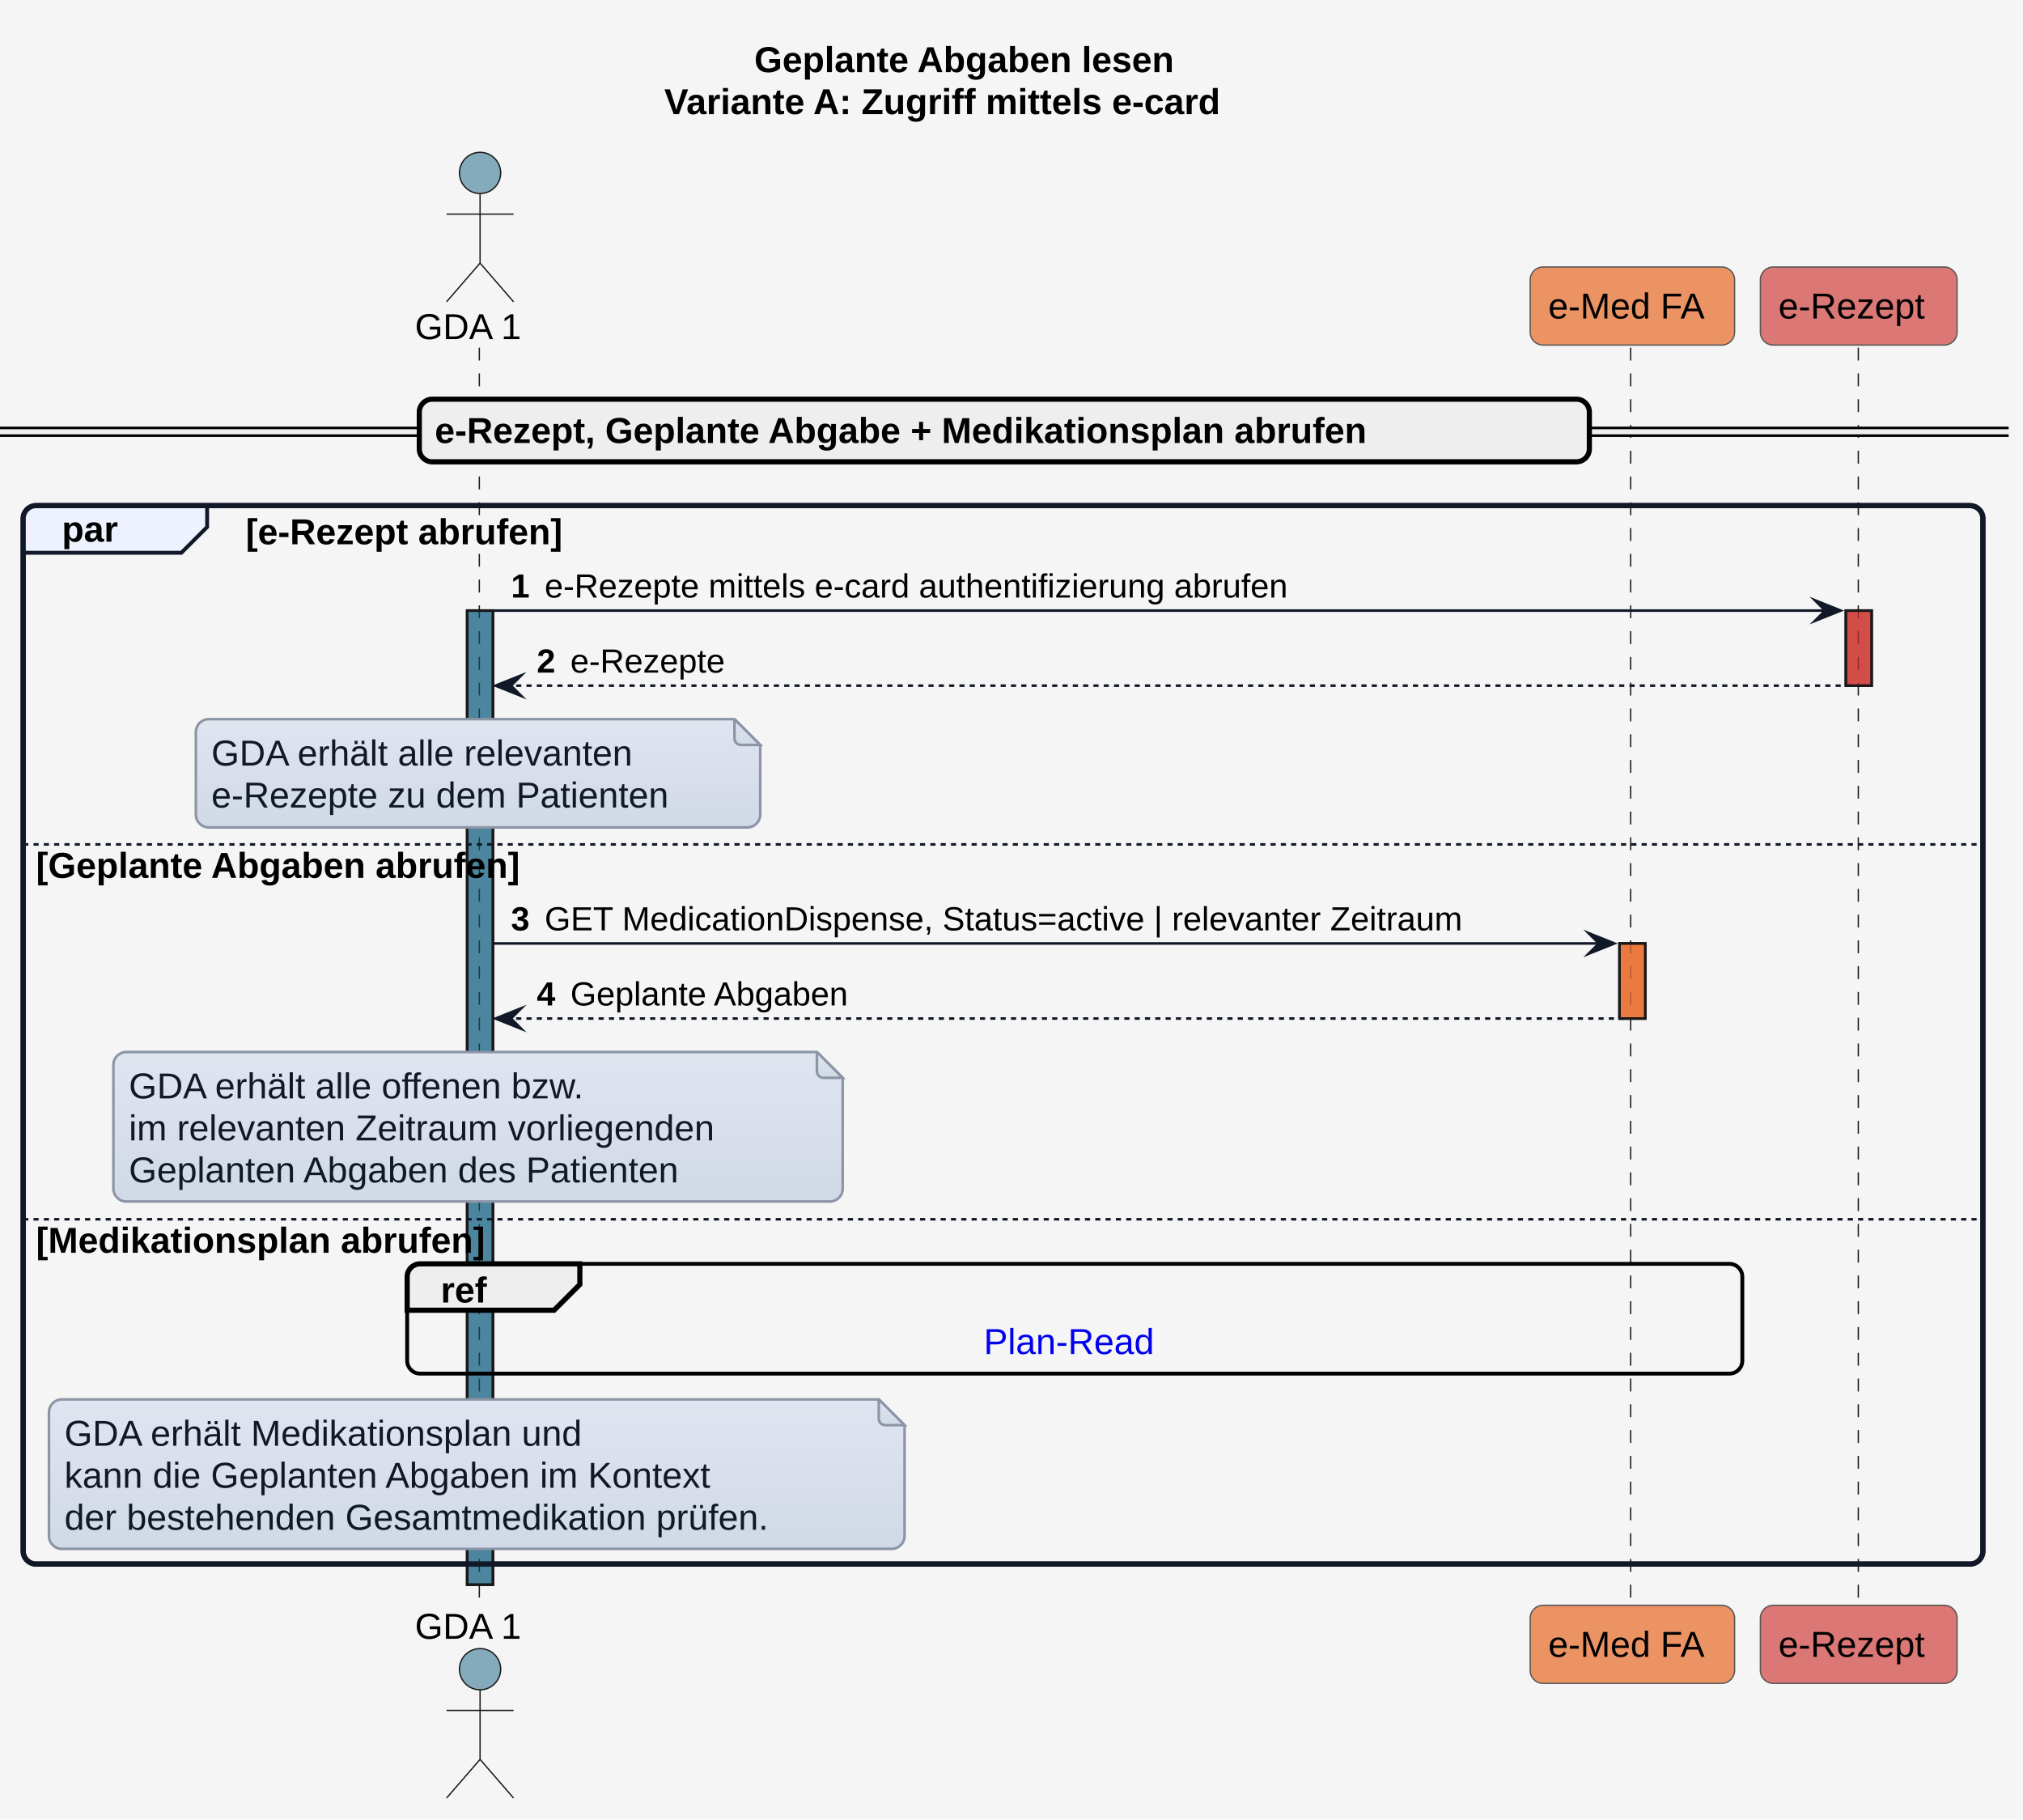
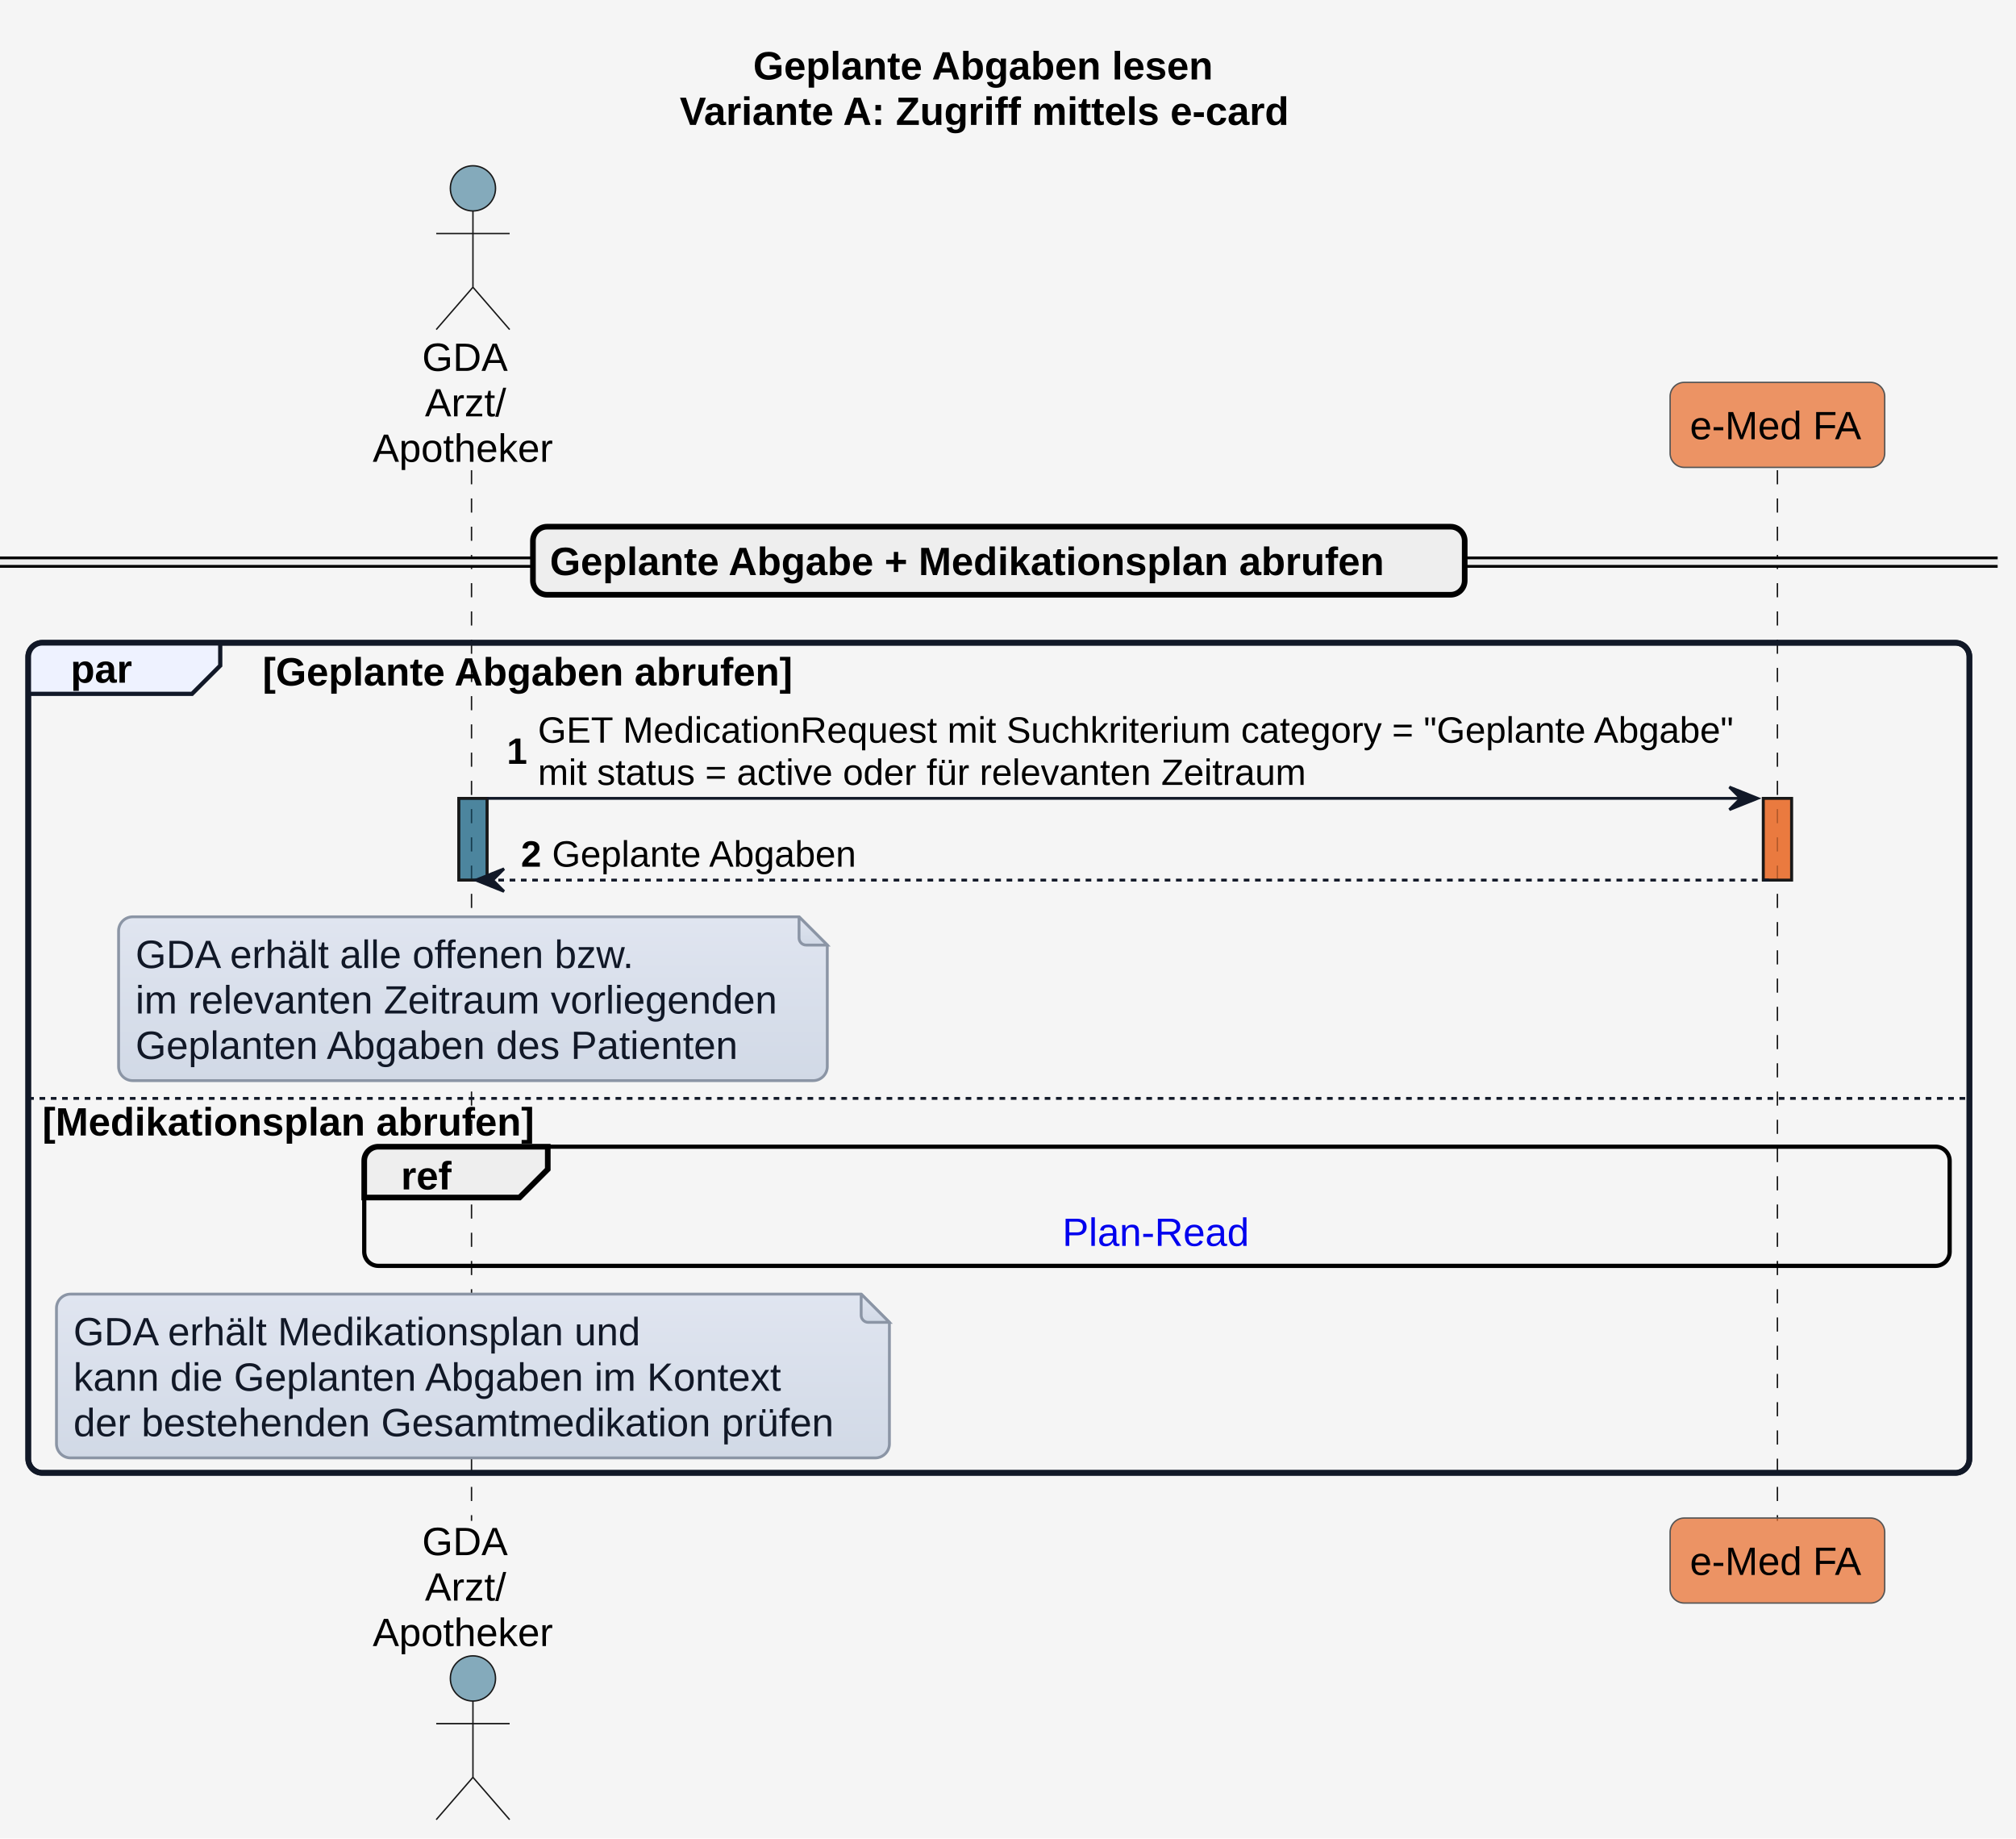
- <svg xmlns="http://www.w3.org/2000/svg" xmlns:xlink="http://www.w3.org/1999/xlink" version="1.1" data-diagram-type="SEQUENCE" style="width:785px;height:706px;background:#F5F5F5;" width="785px" height="706px" viewBox="0 0 785 706" zoomAndPan="magnify" preserveAspectRatio="none" contentStyleType="text/css">
+ <svg xmlns="http://www.w3.org/2000/svg" xmlns:xlink="http://www.w3.org/1999/xlink" contentStyleType="text/css" height="651px" preserveAspectRatio="none" style="width:714px;height:651px;background:#F5F5F5;" version="1.1" viewBox="0 0 714 651" width="714px" zoomAndPan="magnify">
  <defs>
-     <linearGradient x1="50%" y1="0%" x2="50%" y2="100%" id="g16igxmoy02l070">
-       <stop stop-color="#E0E5F0" offset="0%" />
-       <stop stop-color="#D1D9E6" offset="100%" />
+     <linearGradient id="g9mz4cc3yb1540" x1="50%" x2="50%" y1="0%" y2="100%">
+       <stop offset="0%" stop-color="#E0E5F0" />
+       <stop offset="100%" stop-color="#D1D9E6" />
    </linearGradient>
  </defs>
  <g>
-     <rect x="0" y="0" width="785" height="706" fill="#F5F5F5" style="stroke:none;stroke-width:1;" />
-     <g class="title" data-source-line="1">
-       <text x="292.69" y="27.995" fill="#000000" font-size="14" lengthAdjust="spacing" textLength="193.054" font-weight="700" font-family="'Arial'">Geplante Abgaben lesen</text>
-       <text x="257.759" y="44.292" fill="#000000" font-size="14" lengthAdjust="spacing" textLength="262.917" font-weight="700" font-family="'Arial'">Variante A: Zugriff mittels e-card</text>
-     </g>
-     <g>
-       <rect x="181.282" y="236.914" width="10" height="377.961" fill="#156082" fill-opacity="0.502" style="stroke:#181818;stroke-width:1;" />
-     </g>
-     <g>
-       <rect x="628.428" y="366.07" width="10" height="29.133" fill="#E97232" fill-opacity="0.741" style="stroke:#181818;stroke-width:1;" />
-     </g>
-     <g>
-       <rect x="716.262" y="236.914" width="10" height="29.133" fill="#CD3732" fill-opacity="0.663" style="stroke:#181818;stroke-width:1;" />
-     </g>
-     <rect x="9" y="196.188" width="760.434" height="410.688" fill="none" style="stroke:#111827;stroke-width:2;" rx="5" ry="5" />
-     <g class="participant-lifeline" data-qualified-name="GDA_1" data-entity-uid="part1" id="part1-lifeline" data-source-line="51">
-       <g>
-         <rect x="182.282" y="134.891" width="8" height="488.984" fill="#000000" fill-opacity="0" />
-         <line x1="186" y1="134.891" x2="186" y2="623.875" style="stroke:#181818;stroke-width:0.5;stroke-dasharray:5,5;" />
-       </g>
-     </g>
-     <g class="participant-lifeline" data-qualified-name="eMed_FA" data-entity-uid="part2" id="part2-lifeline" data-source-line="52">
-       <g>
-         <rect x="629.428" y="134.891" width="8" height="488.984" fill="#000000" fill-opacity="0" />
-         <line x1="632.766" y1="134.891" x2="632.766" y2="623.875" style="stroke:#181818;stroke-width:0.5;stroke-dasharray:5,5;" />
-       </g>
-     </g>
-     <g class="participant-lifeline" data-qualified-name="e_Rezept" data-entity-uid="part3" id="part3-lifeline" data-source-line="53">
-       <g>
-         <rect x="717.262" y="134.891" width="8" height="488.984" fill="#000000" fill-opacity="0" />
-         <line x1="721.09" y1="134.891" x2="721.09" y2="623.875" style="stroke:#181818;stroke-width:0.5;stroke-dasharray:5,5;" />
-       </g>
-     </g>
-     <g class="participant participant-head" data-qualified-name="GDA_1" data-entity-uid="part1" id="part1-head" data-source-line="51">
-       <text x="161" y="131.589" fill="#000000" font-size="14" lengthAdjust="spacing" textLength="44.563" font-family="'Arial'">GDA 1</text>
-       <ellipse cx="186.282" cy="67.094" rx="8" ry="8" fill="#156082" fill-opacity="0.502" style="stroke:#181818;stroke-width:0.5;" />
-       <path d="M186.282,75.094 L186.282,102.094 M173.282,83.094 L199.282,83.094 M186.282,102.094 L173.282,117.094 M186.282,102.094 L199.282,117.094" style="stroke:#181818;stroke-width:0.5;" fill="none" />
-     </g>
-     <g class="participant participant-tail" data-qualified-name="GDA_1" data-entity-uid="part1" id="part1-tail" data-source-line="51">
-       <text x="161" y="635.87" fill="#000000" font-size="14" lengthAdjust="spacing" textLength="44.563" font-family="'Arial'">GDA 1</text>
-       <ellipse cx="186.282" cy="647.672" rx="8" ry="8" fill="#156082" fill-opacity="0.502" style="stroke:#181818;stroke-width:0.5;" />
-       <path d="M186.282,655.672 L186.282,682.672 M173.282,663.672 L199.282,663.672 M186.282,682.672 L173.282,697.672 M186.282,682.672 L199.282,697.672" style="stroke:#181818;stroke-width:0.5;" fill="none" />
-     </g>
-     <g class="participant participant-head" data-qualified-name="eMed_FA" data-entity-uid="part2" id="part2-head" data-source-line="52">
-       <rect x="593.766" y="103.594" width="79.324" height="30.297" fill="#E97232" fill-opacity="0.741" style="stroke:#555555;stroke-width:0.5;" rx="5" ry="5" />
-       <text x="600.766" y="123.589" fill="#000000" font-size="14" lengthAdjust="spacing" textLength="65.324" font-family="'Arial'">e-Med FA</text>
-     </g>
-     <g class="participant participant-tail" data-qualified-name="eMed_FA" data-entity-uid="part2" id="part2-tail" data-source-line="52">
-       <rect x="593.766" y="622.875" width="79.324" height="30.297" fill="#E97232" fill-opacity="0.741" style="stroke:#555555;stroke-width:0.5;" rx="5" ry="5" />
-       <text x="600.766" y="642.87" fill="#000000" font-size="14" lengthAdjust="spacing" textLength="65.324" font-family="'Arial'">e-Med FA</text>
-     </g>
-     <g class="participant participant-head" data-qualified-name="e_Rezept" data-entity-uid="part3" id="part3-head" data-source-line="53">
-       <rect x="683.09" y="103.594" width="76.344" height="30.297" fill="#CD3732" fill-opacity="0.663" style="stroke:#555555;stroke-width:0.5;" rx="5" ry="5" />
-       <text x="690.09" y="123.589" fill="#000000" font-size="14" lengthAdjust="spacing" textLength="62.344" font-family="'Arial'">e-Rezept</text>
-     </g>
-     <g class="participant participant-tail" data-qualified-name="e_Rezept" data-entity-uid="part3" id="part3-tail" data-source-line="53">
-       <rect x="683.09" y="622.875" width="76.344" height="30.297" fill="#CD3732" fill-opacity="0.663" style="stroke:#555555;stroke-width:0.5;" rx="5" ry="5" />
-       <text x="690.09" y="642.87" fill="#000000" font-size="14" lengthAdjust="spacing" textLength="62.344" font-family="'Arial'">e-Rezept</text>
-     </g>
-     <g>
-       <rect x="181.282" y="236.914" width="10" height="377.961" fill="#156082" fill-opacity="0.502" style="stroke:#181818;stroke-width:1;" />
-     </g>
-     <g>
-       <rect x="628.428" y="366.07" width="10" height="29.133" fill="#E97232" fill-opacity="0.741" style="stroke:#181818;stroke-width:1;" />
-     </g>
-     <g>
-       <rect x="716.262" y="236.914" width="10" height="29.133" fill="#CD3732" fill-opacity="0.663" style="stroke:#181818;stroke-width:1;" />
-     </g>
-     <rect x="0" y="166.039" width="779.434" height="3" fill="#EEEEEE" style="stroke:#EEEEEE;stroke-width:1;" rx="5" ry="5" />
-     <line x1="0" y1="166.039" x2="779.434" y2="166.039" style="stroke:#000000;stroke-width:1;" />
-     <line x1="0" y1="169.039" x2="779.434" y2="169.039" style="stroke:#000000;stroke-width:1;" />
-     <rect x="162.706" y="154.891" width="454.022" height="24.297" fill="#EEEEEE" style="stroke:#000000;stroke-width:2;" rx="5" ry="5" />
-     <text x="168.706" y="171.886" fill="#000000" font-size="14" lengthAdjust="spacing" textLength="435.148" font-weight="700" font-family="'Arial'">e-Rezept, Geplante Abgabe + Medikationsplan abrufen</text>
-     <path d="M14,196.188 L80.373,196.188 L80.373,204.484 L70.373,214.484 L9,214.484 L9,201.188 A5,5 0 0 1 14,196.188" style="stroke:#111827;stroke-width:1.5;" fill="#EEF2FF" />
-     <rect x="9" y="196.188" width="760.434" height="410.688" fill="none" style="stroke:#111827;stroke-width:2;" rx="5" ry="5" />
-     <text x="24" y="210.183" fill="#000000" font-size="14" lengthAdjust="spacing" textLength="26.373" font-weight="700" font-family="'Arial'">par</text>
-     <text x="95.373" y="211.183" fill="#000000" font-size="14" lengthAdjust="spacing" textLength="149.502" font-weight="700" font-family="'Arial'">[e-Rezept abrufen]</text>
-     <g class="message" data-entity-1="part1" data-entity-2="part3" id="msg1" data-source-line="60">
-       <polygon points="704.262,232.914,714.262,236.914,704.262,240.914,708.262,236.914" fill="#111827" style="stroke:#111827;stroke-width:1;stroke-linejoin:miter;stroke-miterlimit:10;" />
-       <line x1="191.282" y1="236.914" x2="710.262" y2="236.914" style="stroke:#111827;stroke-width:1;" />
-       <text x="198.282" y="231.848" fill="#000000" font-size="13" lengthAdjust="spacing" textLength="9.045" font-weight="700" font-family="'Arial'">1</text>
-       <text x="211.327" y="231.848" fill="#000000" font-size="13" lengthAdjust="spacing" textLength="330.472" font-family="'Arial'">e-Rezepte mittels e-card authentifizierung abrufen</text>
-     </g>
-     <g class="message" data-entity-1="part3" data-entity-2="part1" id="msg2" data-source-line="63">
-       <polygon points="202.282,262.047,192.282,266.047,202.282,270.047,198.282,266.047" fill="#111827" style="stroke:#111827;stroke-width:1;stroke-linejoin:miter;stroke-miterlimit:10;" />
-       <line x1="196.282" y1="266.047" x2="720.262" y2="266.047" style="stroke:#111827;stroke-width:1;stroke-dasharray:2,2;" />
-       <text x="208.282" y="260.981" fill="#000000" font-size="13" lengthAdjust="spacing" textLength="9.045" font-weight="700" font-family="'Arial'">2</text>
-       <text x="221.327" y="260.981" fill="#000000" font-size="13" lengthAdjust="spacing" textLength="65.889" font-family="'Arial'">e-Rezepte</text>
-     </g>
-     <path d="M76,284.047 L76,316.047 A5,5 0 0 0 81,321.047 L290,321.047 A5,5 0 0 0 295,316.047 L295,289.047 L285,279.047 L81,279.047 A5,5 0 0 0 76,284.047" style="stroke:#8B95A5;stroke-width:1;" fill="url(#g16igxmoy02l070)" />
-     <path d="M285,279.047 L285,286.547 A2.5,2.5 0 0 0 287.5,289.047 L295,289.047 L285,279.047" style="stroke:#8B95A5;stroke-width:1;" fill="url(#g16igxmoy02l070)" />
-     <text x="82" y="297.042" fill="#111827" font-size="14" lengthAdjust="spacing" textLength="186.314" font-family="'Arial'">GDA erhält alle relevanten</text>
-     <text x="82" y="313.339" fill="#111827" font-size="14" lengthAdjust="spacing" textLength="198.529" font-family="'Arial'">e-Rezepte zu dem Patienten</text>
-     <line x1="9" y1="327.641" x2="769.434" y2="327.641" style="stroke:#111827;stroke-width:1;stroke-dasharray:2,2;" />
-     <text x="14" y="340.636" fill="#000000" font-size="14" lengthAdjust="spacing" textLength="225.654" font-weight="700" font-family="'Arial'">[Geplante Abgaben abrufen]</text>
-     <g class="message" data-entity-1="part1" data-entity-2="part2" id="msg3" data-source-line="71">
-       <polygon points="616.428,362.07,626.428,366.07,616.428,370.07,620.428,366.07" fill="#111827" style="stroke:#111827;stroke-width:1;stroke-linejoin:miter;stroke-miterlimit:10;" />
-       <line x1="191.282" y1="366.07" x2="622.428" y2="366.07" style="stroke:#111827;stroke-width:1;" />
-       <text x="198.282" y="361.004" fill="#000000" font-size="13" lengthAdjust="spacing" textLength="9.045" font-weight="700" font-family="'Arial'">3</text>
-       <text x="211.327" y="361.004" fill="#000000" font-size="13" lengthAdjust="spacing" textLength="405.101" font-family="'Arial'">GET MedicationDispense, Status=active | relevanter Zeitraum</text>
-     </g>
-     <g class="message" data-entity-1="part2" data-entity-2="part1" id="msg4" data-source-line="73">
-       <polygon points="202.282,391.203,192.282,395.203,202.282,399.203,198.282,395.203" fill="#111827" style="stroke:#111827;stroke-width:1;stroke-linejoin:miter;stroke-miterlimit:10;" />
-       <line x1="196.282" y1="395.203" x2="632.428" y2="395.203" style="stroke:#111827;stroke-width:1;stroke-dasharray:2,2;" />
-       <text x="208.282" y="390.137" fill="#000000" font-size="13" lengthAdjust="spacing" textLength="9.045" font-weight="700" font-family="'Arial'">4</text>
-       <text x="221.327" y="390.137" fill="#000000" font-size="13" lengthAdjust="spacing" textLength="121.221" font-family="'Arial'">Geplante Abgaben</text>
-     </g>
-     <path d="M44,413.203 L44,461.203 A5,5 0 0 0 49,466.203 L322,466.203 A5,5 0 0 0 327,461.203 L327,418.203 L317,408.203 L49,408.203 A5,5 0 0 0 44,413.203" style="stroke:#8B95A5;stroke-width:1;" fill="url(#g16igxmoy02l070)" />
-     <path d="M317,408.203 L317,415.703 A2.5,2.5 0 0 0 319.5,418.203 L327,418.203 L317,408.203" style="stroke:#8B95A5;stroke-width:1;" fill="url(#g16igxmoy02l070)" />
-     <text x="50" y="426.198" fill="#111827" font-size="14" lengthAdjust="spacing" textLength="200.71" font-family="'Arial'">GDA erhält alle offenen bzw.</text>
-     <text x="50" y="442.495" fill="#111827" font-size="14" lengthAdjust="spacing" textLength="262.637" font-family="'Arial'">im relevanten Zeitraum vorliegenden</text>
-     <text x="50" y="458.792" fill="#111827" font-size="14" lengthAdjust="spacing" textLength="239.976" font-family="'Arial'">Geplanten Abgaben des Patienten</text>
-     <line x1="9" y1="473.094" x2="769.434" y2="473.094" style="stroke:#111827;stroke-width:1;stroke-dasharray:2,2;" />
-     <text x="14" y="486.089" fill="#000000" font-size="14" lengthAdjust="spacing" textLength="210.212" font-weight="700" font-family="'Arial'">[Medikationsplan abrufen]</text>
-     <rect x="158" y="490.391" width="518.09" height="42.594" fill="none" style="stroke:#000000;stroke-width:1.5;" rx="5" ry="5" />
-     <path d="M163,490.391 L225,490.391 L225,498.391 L215,508.391 L158,508.391 L158,495.391 A5,5 0 0 1 163,490.391" style="stroke:#000000;stroke-width:2;" fill="#EEEEEE" />
-     <text x="171" y="505.386" fill="#000000" font-size="14" lengthAdjust="spacing" textLength="22.49" font-weight="700" font-family="'Arial'">ref</text>
-     <a target="_top" href="interactions.html#sequenzdiagramm-plan-read" xlink:href="interactions.html#sequenzdiagramm-plan-read" xlink:type="simple" xlink:actuate="onRequest" xlink:show="new" title="interactions.html#sequenzdiagramm-plan-read" xlink:title="interactions.html#sequenzdiagramm-plan-read">
-       <text x="381.724" y="525.386" fill="#0000EE" font-size="14" lengthAdjust="spacing" textLength="70.643" font-family="'Arial'">Plan-Read</text>
+     <rect fill="#F5F5F5" height="651" style="stroke:none;stroke-width:1.0;" width="714" x="0" y="0" />
+     <text fill="#000000" font-family="Arial" font-size="14" font-weight="bold" lengthAdjust="spacing" textLength="173" x="266.75" y="28.132">Geplante Abgaben lesen</text>
+     <text fill="#000000" font-family="Arial" font-size="14" font-weight="bold" lengthAdjust="spacing" textLength="225" x="240.75" y="44.23">Variante A: Zugriff mittels e-card</text>
+     <rect fill="#156082" fill-opacity="0.502" height="28.949" style="stroke:#181818;stroke-width:1.0;" width="10" x="162.5" y="282.687" />
+     <rect fill="#E97232" fill-opacity="0.741" height="28.949" style="stroke:#181818;stroke-width:1.0;" width="10" x="624.5" y="282.687" />
+     <rect fill="none" height="293.931" rx="5" ry="5" style="stroke:#111827;stroke-width:2.0;" width="687.5" x="10" y="227.592" />
+     <line style="stroke:#181818;stroke-width:0.5;stroke-dasharray:5.0,5.0;" x1="167" x2="167" y1="166.493" y2="538.523" />
+     <line style="stroke:#181818;stroke-width:0.5;stroke-dasharray:5.0,5.0;" x1="629.5" x2="629.5" y1="166.493" y2="538.523" />
+     <text fill="#000000" font-family="Arial" font-size="14" lengthAdjust="spacing" textLength="30" x="149.5" y="131.329">GDA</text>
+     <text fill="#000000" font-family="Arial" font-size="14" lengthAdjust="spacing" textLength="28" x="150.5" y="147.428">Arzt/</text>
+     <text fill="#000000" font-family="Arial" font-size="14" lengthAdjust="spacing" textLength="65" x="132" y="163.526">Apotheker</text>
+     <ellipse cx="167.5" cy="66.697" fill="#156082" fill-opacity="0.502" rx="8" ry="8" style="stroke:#181818;stroke-width:0.5;" />
+     <path d="M167.5,74.697 L167.5,101.697 M154.5,82.697 L180.5,82.697 M167.5,101.697 L154.5,116.697 M167.5,101.697 L180.5,116.697 " fill="none" style="stroke:#181818;stroke-width:0.5;" />
+     <text fill="#000000" font-family="Arial" font-size="14" lengthAdjust="spacing" textLength="30" x="149.5" y="550.655">GDA</text>
+     <text fill="#000000" font-family="Arial" font-size="14" lengthAdjust="spacing" textLength="28" x="150.5" y="566.753">Arzt/</text>
+     <text fill="#000000" font-family="Arial" font-size="14" lengthAdjust="spacing" textLength="65" x="132" y="582.852">Apotheker</text>
+     <ellipse cx="167.5" cy="594.319" fill="#156082" fill-opacity="0.502" rx="8" ry="8" style="stroke:#181818;stroke-width:0.5;" />
+     <path d="M167.5,602.319 L167.5,629.319 M154.5,610.319 L180.5,610.319 M167.5,629.319 L154.5,644.319 M167.5,629.319 L180.5,644.319 " fill="none" style="stroke:#181818;stroke-width:0.5;" />
+     <rect fill="#E97232" fill-opacity="0.741" height="30.099" rx="5" ry="5" style="stroke:#555555;stroke-width:0.5;" width="76" x="591.5" y="135.394" />
+     <text fill="#000000" font-family="Arial" font-size="14" lengthAdjust="spacing" textLength="62" x="598.5" y="155.526">e-Med FA</text>
+     <rect fill="#E97232" fill-opacity="0.741" height="30.099" rx="5" ry="5" style="stroke:#555555;stroke-width:0.5;" width="76" x="591.5" y="537.523" />
+     <text fill="#000000" font-family="Arial" font-size="14" lengthAdjust="spacing" textLength="62" x="598.5" y="557.655">e-Med FA</text>
+     <rect fill="#156082" fill-opacity="0.502" height="28.949" style="stroke:#181818;stroke-width:1.0;" width="10" x="162.5" y="282.687" />
+     <rect fill="#E97232" fill-opacity="0.741" height="28.949" style="stroke:#181818;stroke-width:1.0;" width="10" x="624.5" y="282.687" />
+     <rect fill="#EEEEEE" height="3" rx="5" ry="5" style="stroke:#EEEEEE;stroke-width:1.0;" width="707.5" x="0" y="197.542" />
+     <line style="stroke:#000000;stroke-width:1.0;" x1="0" x2="707.5" y1="197.542" y2="197.542" />
+     <line style="stroke:#000000;stroke-width:1.0;" x1="0" x2="707.5" y1="200.542" y2="200.542" />
+     <rect fill="#EEEEEE" height="24.099" rx="5" ry="5" style="stroke:#000000;stroke-width:2.0;" width="330" x="188.75" y="186.493" />
+     <text fill="#000000" font-family="Arial" font-size="14" font-weight="bold" lengthAdjust="spacing" textLength="312" x="194.75" y="203.625">Geplante Abgabe + Medikationsplan abrufen</text>
+     <path d="M15,227.592 L78,227.592 L78,235.69 L68,245.69 L10,245.69 L10,232.592 A5,5 0 0 1 15,227.592 " fill="#EEF2FF" style="stroke:#111827;stroke-width:1.5;" />
+     <rect fill="none" height="293.931" rx="5" ry="5" style="stroke:#111827;stroke-width:2.0;" width="687.5" x="10" y="227.592" />
+     <text fill="#000000" font-family="Arial" font-size="14" font-weight="bold" lengthAdjust="spacing" textLength="23" x="25" y="241.724">par</text>
+     <text fill="#000000" font-family="Arial" font-size="14" font-weight="bold" lengthAdjust="spacing" textLength="199" x="93" y="242.724">[Geplante Abgaben abrufen]</text>
+     <polygon fill="#111827" points="612.5,278.687,622.5,282.687,612.5,286.687,616.5,282.687" style="stroke:#111827;stroke-width:1.0;" />
+     <line style="stroke:#111827;stroke-width:1.0;" x1="172.5" x2="618.5" y1="282.687" y2="282.687" />
+     <text fill="#000000" font-family="Arial" font-size="13" font-weight="bold" lengthAdjust="spacing" textLength="7" x="179.5" y="270.457">1</text>
+     <text fill="#000000" font-family="Arial" font-size="13" lengthAdjust="spacing" textLength="427" x="190.5" y="262.983">GET MedicationRequest mit Suchkriterium category = "Geplante Abgabe"</text>
+     <text fill="#000000" font-family="Arial" font-size="13" lengthAdjust="spacing" textLength="270" x="190.5" y="277.932">mit status = active oder für relevanten Zeitraum</text>
+     <polygon fill="#111827" points="178.5,307.635,168.5,311.635,178.5,315.635,174.5,311.635" style="stroke:#111827;stroke-width:1.0;" />
+     <line style="stroke:#111827;stroke-width:1.0;stroke-dasharray:2.0,2.0;" x1="172.5" x2="628.5" y1="311.635" y2="311.635" />
+     <text fill="#000000" font-family="Arial" font-size="13" font-weight="bold" lengthAdjust="spacing" textLength="7" x="184.5" y="306.88">2</text>
+     <text fill="#000000" font-family="Arial" font-size="13" lengthAdjust="spacing" textLength="107" x="195.5" y="306.88">Geplante Abgaben</text>
+     <path d="M42,329.635 L42,377.635 A5,5 0 0 0 47,382.635 L288,382.635 A5,5 0 0 0 293,377.635 L293,334.635 L283,324.635 L47,324.635 A5,5 0 0 0 42,329.635 " fill="url(#g9mz4cc3yb1540)" style="stroke:#8B95A5;stroke-width:1.0;" />
+     <path d="M283,324.635 L283,332.135 A2.5,2.5 0 0 0 285.5,334.635 L293,334.635 L283,324.635 " fill="url(#g9mz4cc3yb1540)" style="stroke:#8B95A5;stroke-width:1.0;" />
+     <text fill="#111827" font-family="Arial" font-size="14" lengthAdjust="spacing" textLength="179" x="48" y="342.767">GDA erhält alle offenen bzw.</text>
+     <text fill="#111827" font-family="Arial" font-size="14" lengthAdjust="spacing" textLength="230" x="48" y="358.866">im relevanten Zeitraum vorliegenden</text>
+     <text fill="#111827" font-family="Arial" font-size="14" lengthAdjust="spacing" textLength="218" x="48" y="374.964">Geplanten Abgaben des Patienten</text>
+     <line style="stroke:#111827;stroke-width:1.0;stroke-dasharray:2.0,2.0;" x1="10" x2="697.5" y1="388.931" y2="388.931" />
+     <text fill="#000000" font-family="Arial" font-size="14" font-weight="bold" lengthAdjust="spacing" textLength="185" x="15" y="402.063">[Medikationsplan abrufen]</text>
+     <rect fill="none" height="42.197" rx="5" ry="5" style="stroke:#000000;stroke-width:1.5;" width="561.5" x="129" y="406.03" />
+     <path d="M134,406.03 L194,406.03 L194,414.03 L184,424.03 L129,424.03 L129,411.03 A5,5 0 0 1 134,406.03 " fill="#EEEEEE" style="stroke:#000000;stroke-width:2.0;" />
+     <text fill="#000000" font-family="Arial" font-size="14" font-weight="bold" lengthAdjust="spacing" textLength="20" x="142" y="421.162">ref</text>
+     <a href="interactions.html#sequenzdiagramm-plan-read" target="_top" title="interactions.html#sequenzdiagramm-plan-read" xlink:actuate="onRequest" xlink:href="interactions.html#sequenzdiagramm-plan-read" xlink:show="new" xlink:title="interactions.html#sequenzdiagramm-plan-read" xlink:type="simple">
+       <text fill="#0000EE" font-family="Arial" font-size="14" lengthAdjust="spacing" textLength="67" x="376.25" y="441.162">Plan-Read</text>
    </a>
-     <path d="M19,547.984 L19,595.984 A5,5 0 0 0 24,600.984 L346,600.984 A5,5 0 0 0 351,595.984 L351,552.984 L341,542.984 L24,542.984 A5,5 0 0 0 19,547.984" style="stroke:#8B95A5;stroke-width:1;" fill="url(#g16igxmoy02l070)" />
-     <path d="M341,542.984 L341,550.484 A2.5,2.5 0 0 0 343.5,552.984 L351,552.984 L341,542.984" style="stroke:#8B95A5;stroke-width:1;" fill="url(#g16igxmoy02l070)" />
-     <text x="25" y="560.98" fill="#111827" font-size="14" lengthAdjust="spacing" textLength="226.885" font-family="'Arial'">GDA erhält Medikationsplan und</text>
-     <text x="25" y="577.276" fill="#111827" font-size="14" lengthAdjust="spacing" textLength="285.065" font-family="'Arial'">kann die Geplanten Abgaben im Kontext</text>
-     <text x="25" y="593.573" fill="#111827" font-size="14" lengthAdjust="spacing" textLength="311.609" font-family="'Arial'">der bestehenden Gesamtmedikation prüfen.</text>
+     <path d="M20,463.227 L20,511.227 A5,5 0 0 0 25,516.227 L310,516.227 A5,5 0 0 0 315,511.227 L315,468.227 L305,458.227 L25,458.227 A5,5 0 0 0 20,463.227 " fill="url(#g9mz4cc3yb1540)" style="stroke:#8B95A5;stroke-width:1.0;" />
+     <path d="M305,458.227 L305,465.727 A2.5,2.5 0 0 0 307.5,468.227 L315,468.227 L305,458.227 " fill="url(#g9mz4cc3yb1540)" style="stroke:#8B95A5;stroke-width:1.0;" />
+     <text fill="#111827" font-family="Arial" font-size="14" lengthAdjust="spacing" textLength="204" x="26" y="476.359">GDA erhält Medikationsplan und</text>
+     <text fill="#111827" font-family="Arial" font-size="14" lengthAdjust="spacing" textLength="254" x="26" y="492.457">kann die Geplanten Abgaben im Kontext</text>
+     <text fill="#111827" font-family="Arial" font-size="14" lengthAdjust="spacing" textLength="274" x="26" y="508.556">der bestehenden Gesamtmedikation prüfen</text>
  </g>
</svg>
